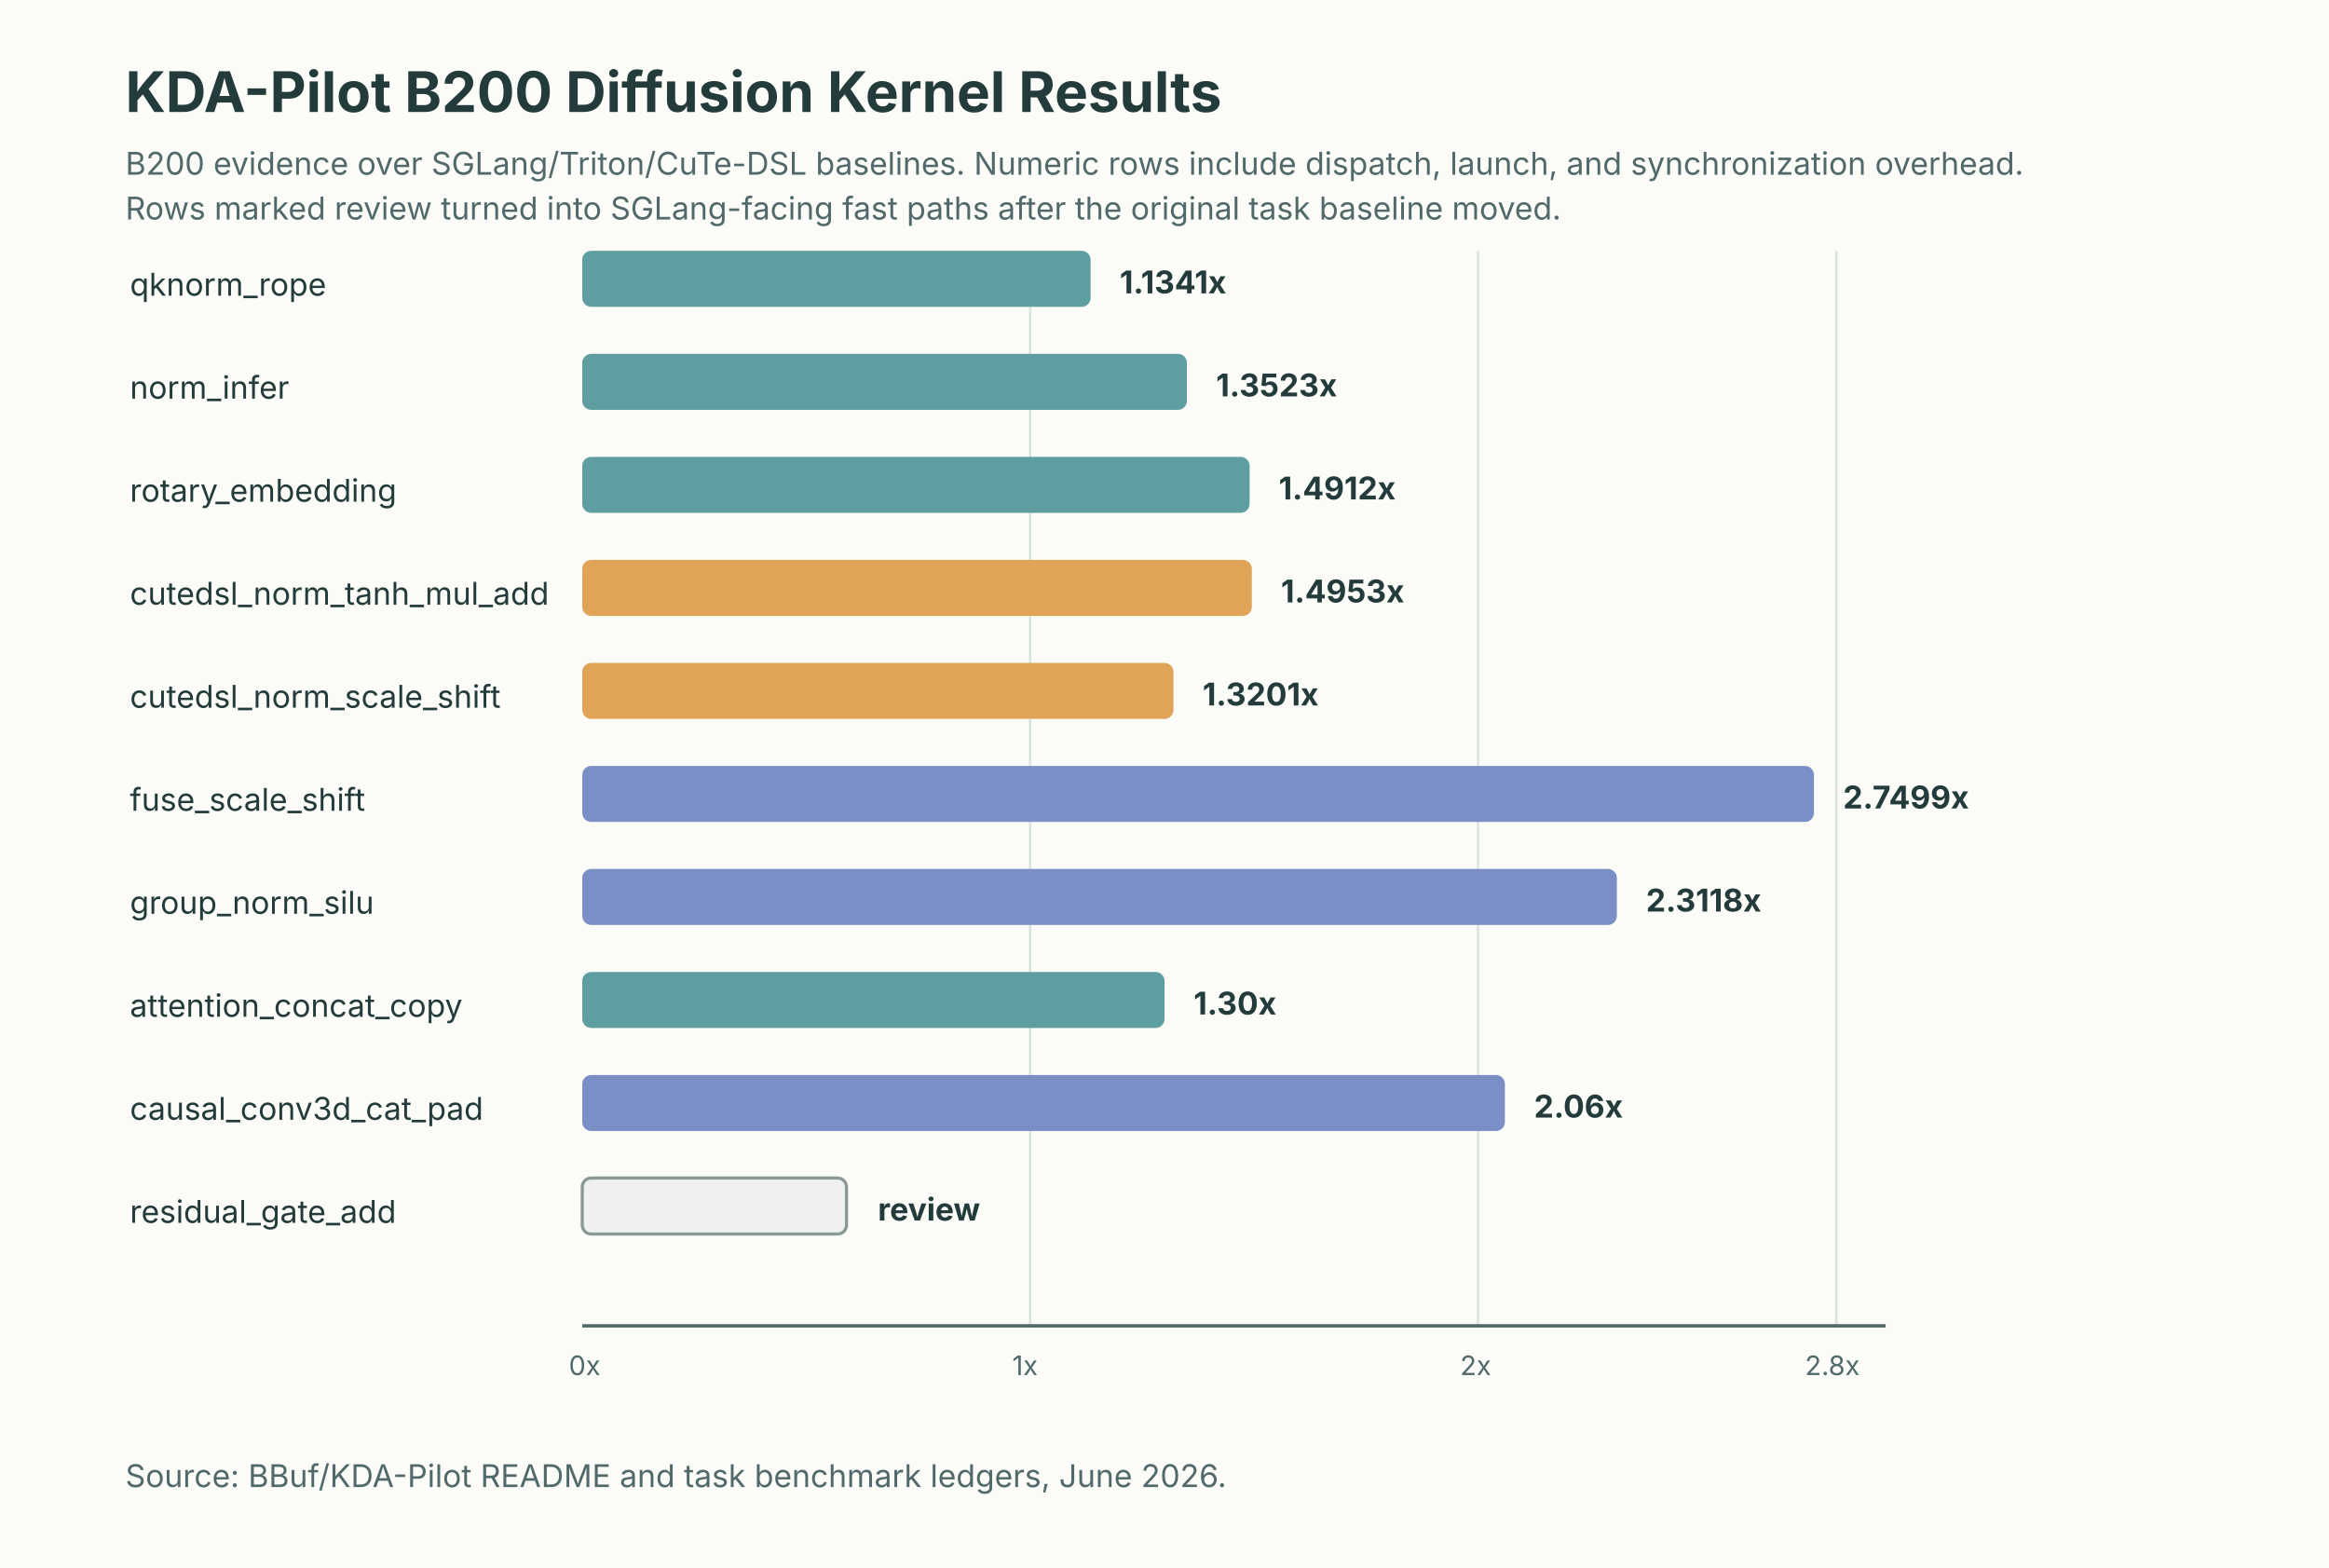
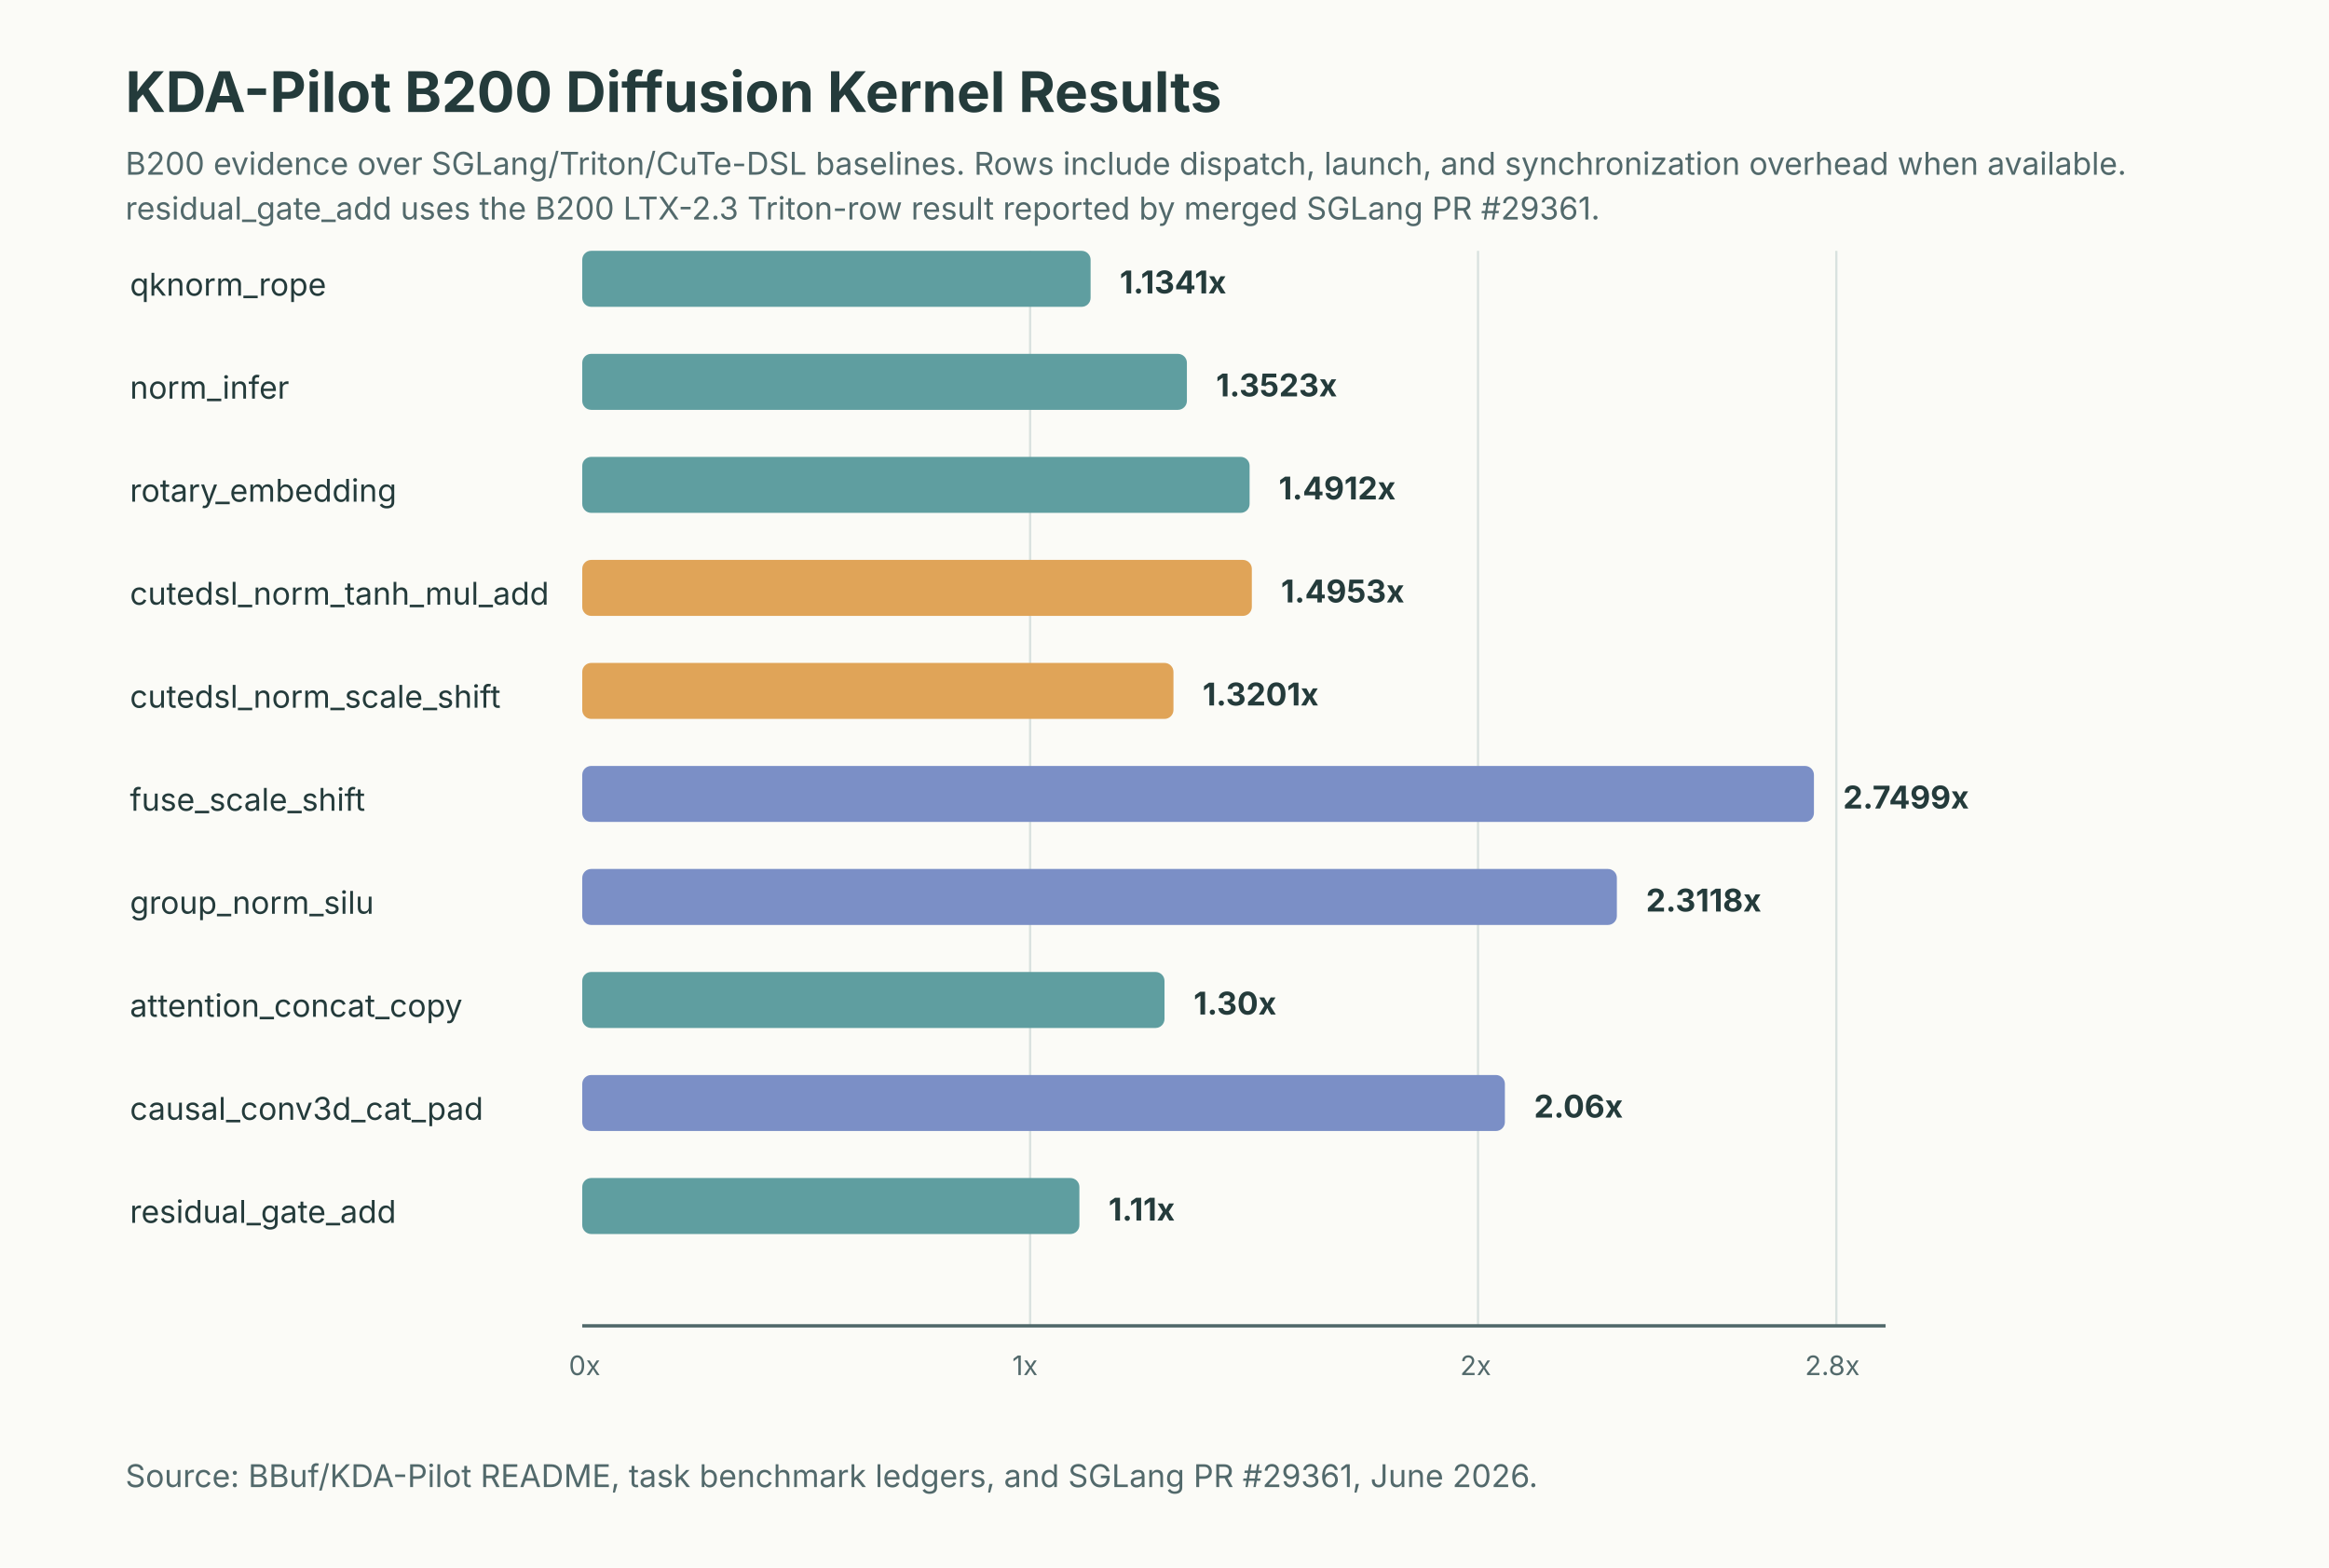
<svg xmlns="http://www.w3.org/2000/svg" width="1040" height="700" viewBox="0 0 1040 700" role="img" aria-labelledby="title desc">
  <defs>
    <style>
      .bg { fill: #fbfbf7; }
      .grid { stroke: #d9e2df; stroke-width: 1; }
      .axis { stroke: #50686a; stroke-width: 1.5; }
      .bar1 { fill: #5f9ea0; }
      .bar2 { fill: #e0a458; }
      .bar3 { fill: #7b8fc6; }
-       .review { fill: #eef1ef; stroke: #8a9997; stroke-width: 1.4; }
      .title { font: 700 25px -apple-system, BlinkMacSystemFont, "Segoe UI", sans-serif; fill: #243b3b; }
      .subtitle { font: 14px -apple-system, BlinkMacSystemFont, "Segoe UI", sans-serif; fill: #52696b; }
      .label { font: 14px -apple-system, BlinkMacSystemFont, "Segoe UI", sans-serif; fill: #243b3b; }
      .value { font: 700 14px -apple-system, BlinkMacSystemFont, "Segoe UI", sans-serif; fill: #243b3b; }
      .tick { font: 12px -apple-system, BlinkMacSystemFont, "Segoe UI", sans-serif; fill: #52696b; }
    </style>
  </defs>
  <rect class="bg" x="0" y="0" width="1040" height="700" />
  <text class="title" x="56" y="50">KDA-Pilot B200 Diffusion Kernel Results</text>
-   <text class="subtitle" x="56" y="78">B200 evidence over SGLang/Triton/CuTe-DSL baselines. Numeric rows include dispatch, launch, and synchronization overhead.</text>
-   <text class="subtitle" x="56" y="98">Rows marked review turned into SGLang-facing fast paths after the original task baseline moved.</text>
+   <text class="subtitle" x="56" y="78">B200 evidence over SGLang/Triton/CuTe-DSL baselines. Rows include dispatch, launch, and synchronization overhead when available.</text>
+   <text class="subtitle" x="56" y="98">residual_gate_add uses the B200 LTX-2.3 Triton-row result reported by merged SGLang PR #29361.</text>
  <line class="grid" x1="460" y1="112" x2="460" y2="592" />
  <line class="grid" x1="660" y1="112" x2="660" y2="592" />
  <line class="grid" x1="820" y1="112" x2="820" y2="592" />
  <line class="axis" x1="260" y1="592" x2="842" y2="592" />
  <text class="tick" x="254" y="614">0x</text>
  <text class="tick" x="452" y="614">1x</text>
  <text class="tick" x="652" y="614">2x</text>
  <text class="tick" x="806" y="614">2.8x</text>
  <text class="label" x="58" y="132">qknorm_rope</text>
  <rect class="bar1" x="260" y="112" width="227" height="25" rx="4" />
  <text class="value" x="500" y="131">1.1341x</text>
  <text class="label" x="58" y="178">norm_infer</text>
  <rect class="bar1" x="260" y="158" width="270" height="25" rx="4" />
  <text class="value" x="543" y="177">1.3523x</text>
  <text class="label" x="58" y="224">rotary_embedding</text>
  <rect class="bar1" x="260" y="204" width="298" height="25" rx="4" />
  <text class="value" x="571" y="223">1.4912x</text>
  <text class="label" x="58" y="270">cutedsl_norm_tanh_mul_add</text>
  <rect class="bar2" x="260" y="250" width="299" height="25" rx="4" />
  <text class="value" x="572" y="269">1.4953x</text>
  <text class="label" x="58" y="316">cutedsl_norm_scale_shift</text>
  <rect class="bar2" x="260" y="296" width="264" height="25" rx="4" />
  <text class="value" x="537" y="315">1.3201x</text>
  <text class="label" x="58" y="362">fuse_scale_shift</text>
  <rect class="bar3" x="260" y="342" width="550" height="25" rx="4" />
  <text class="value" x="823" y="361">2.7499x</text>
  <text class="label" x="58" y="408">group_norm_silu</text>
  <rect class="bar3" x="260" y="388" width="462" height="25" rx="4" />
  <text class="value" x="735" y="407">2.3118x</text>
  <text class="label" x="58" y="454">attention_concat_copy</text>
  <rect class="bar1" x="260" y="434" width="260" height="25" rx="4" />
  <text class="value" x="533" y="453">1.30x</text>
  <text class="label" x="58" y="500">causal_conv3d_cat_pad</text>
  <rect class="bar3" x="260" y="480" width="412" height="25" rx="4" />
  <text class="value" x="685" y="499">2.06x</text>
  <text class="label" x="58" y="546">residual_gate_add</text>
-   <rect class="review" x="260" y="526" width="118" height="25" rx="4" />
-   <text class="value" x="392" y="545">review</text>
-   <text class="subtitle" x="56" y="664">Source: BBuf/KDA-Pilot README and task benchmark ledgers, June 2026.</text>
+   <rect class="bar1" x="260" y="526" width="222" height="25" rx="4" />
+   <text class="value" x="495" y="545">1.11x</text>
+   <text class="subtitle" x="56" y="664">Source: BBuf/KDA-Pilot README, task benchmark ledgers, and SGLang PR #29361, June 2026.</text>
</svg>
